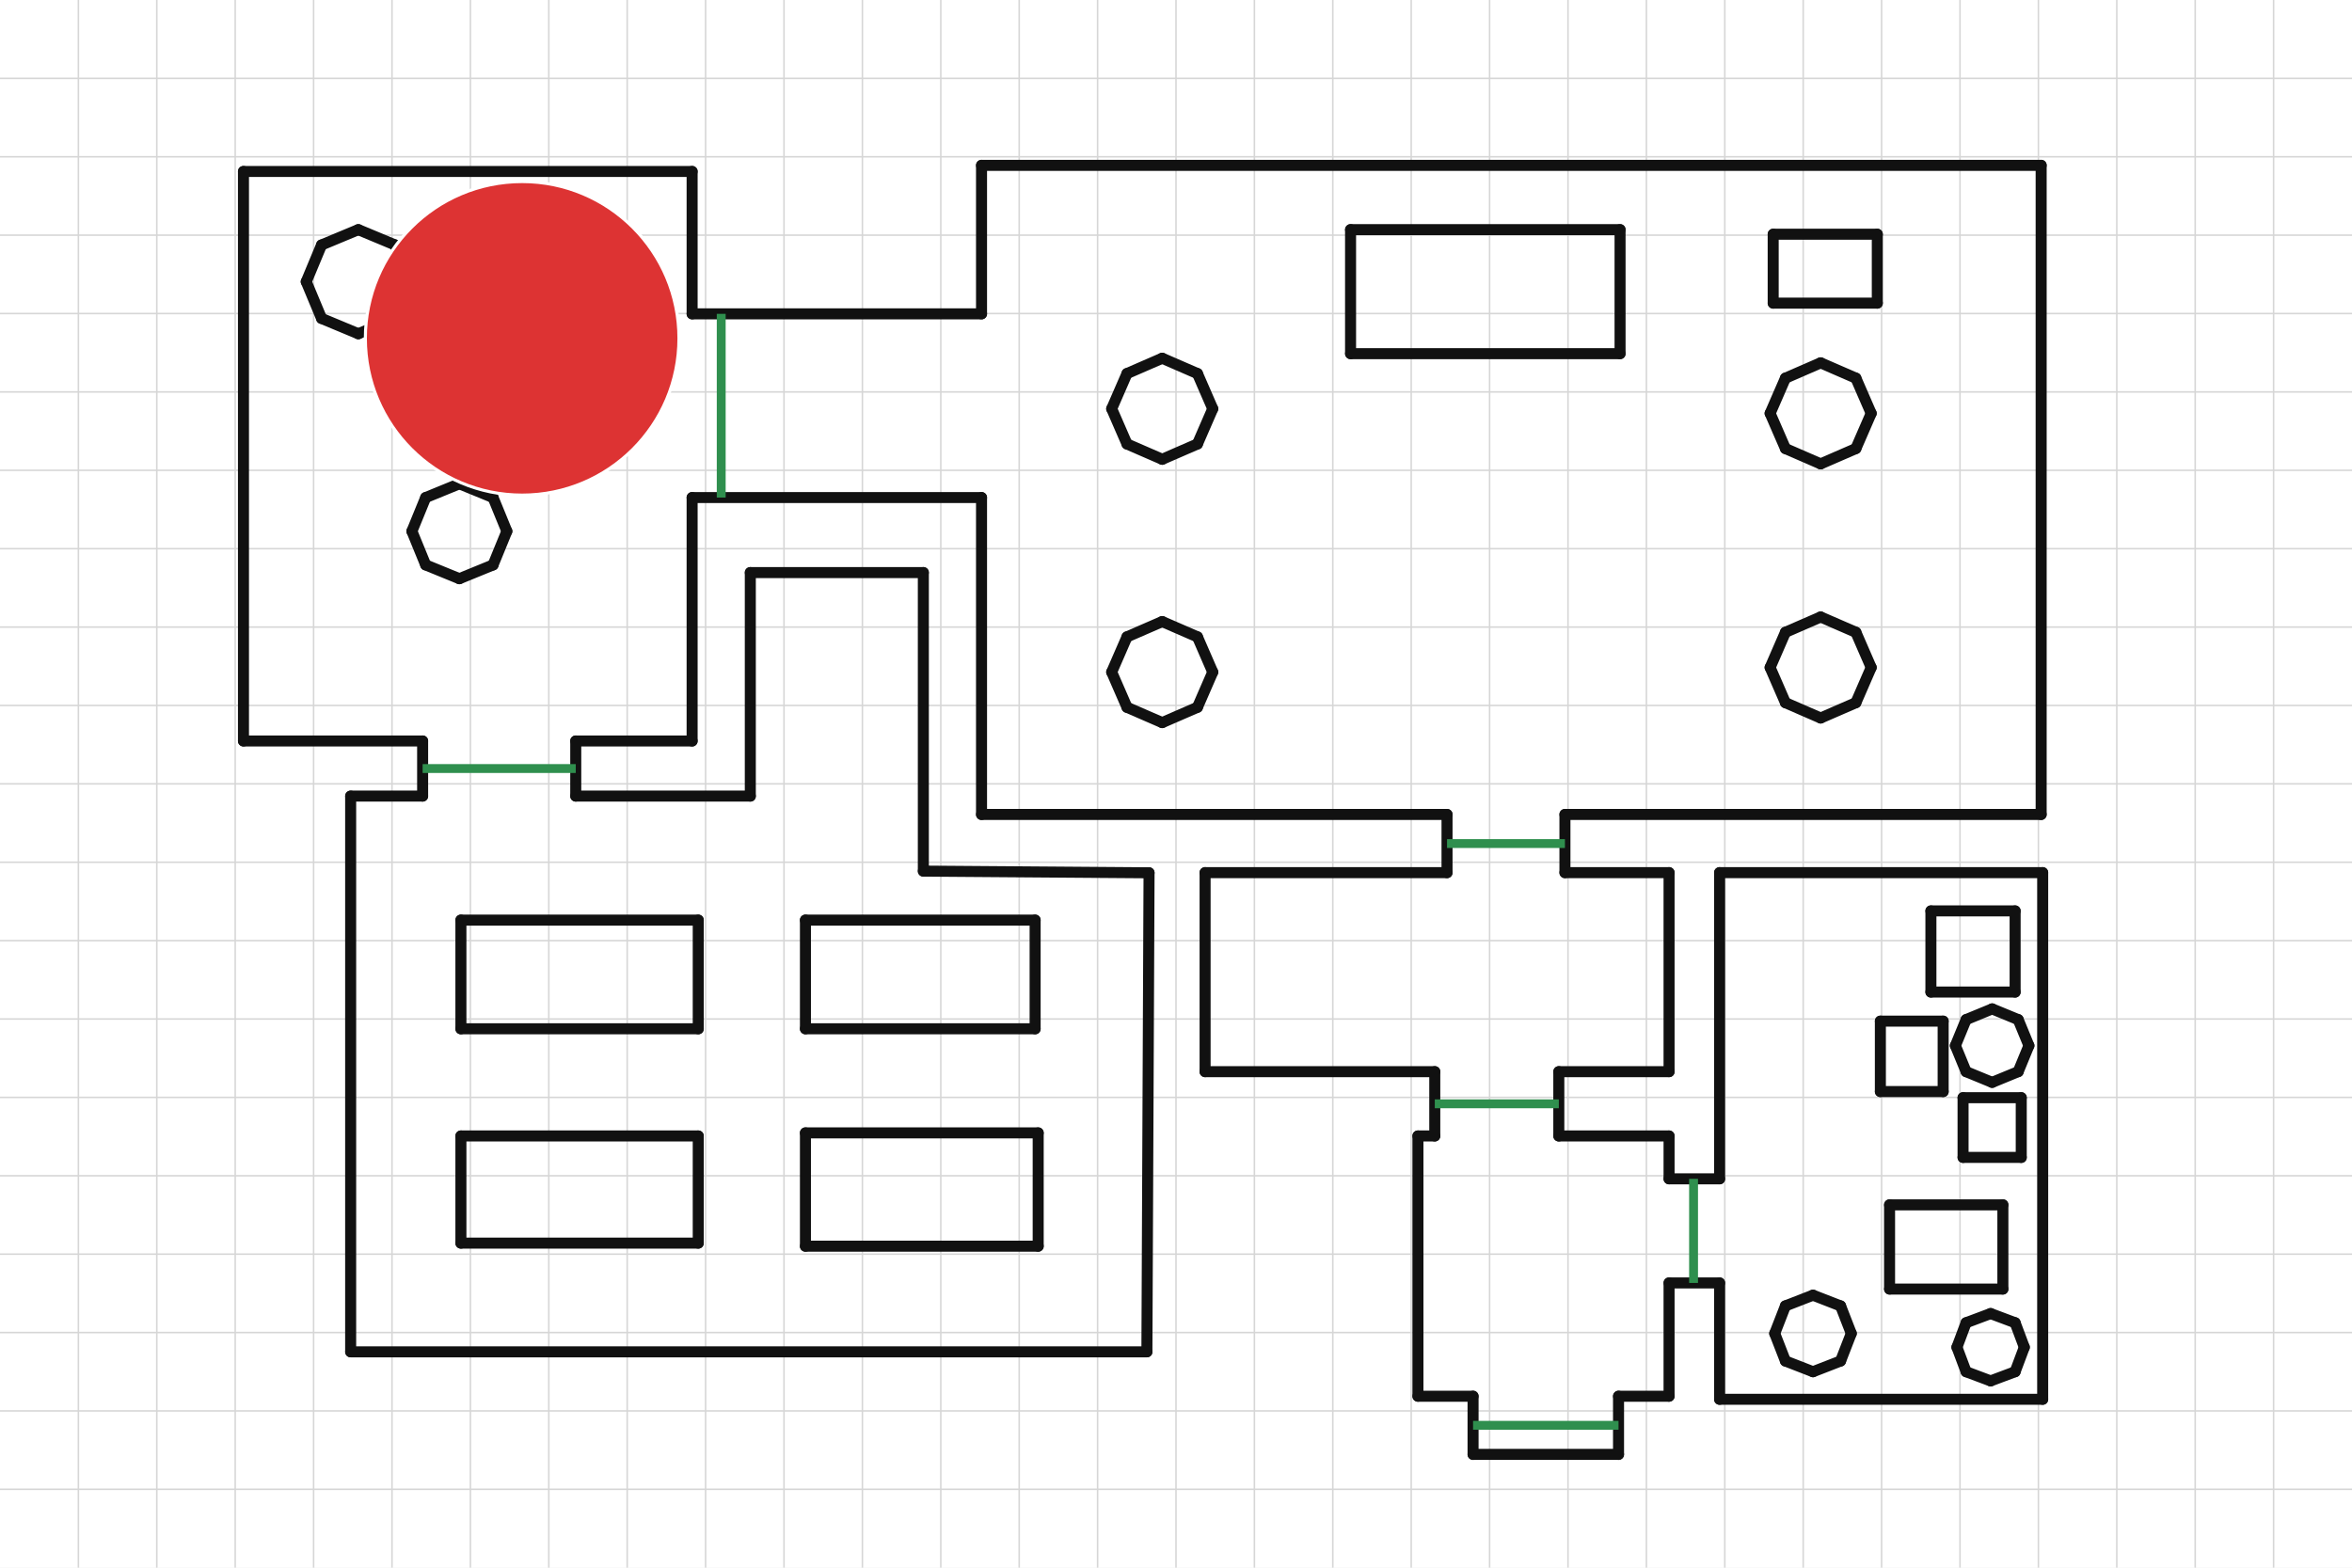
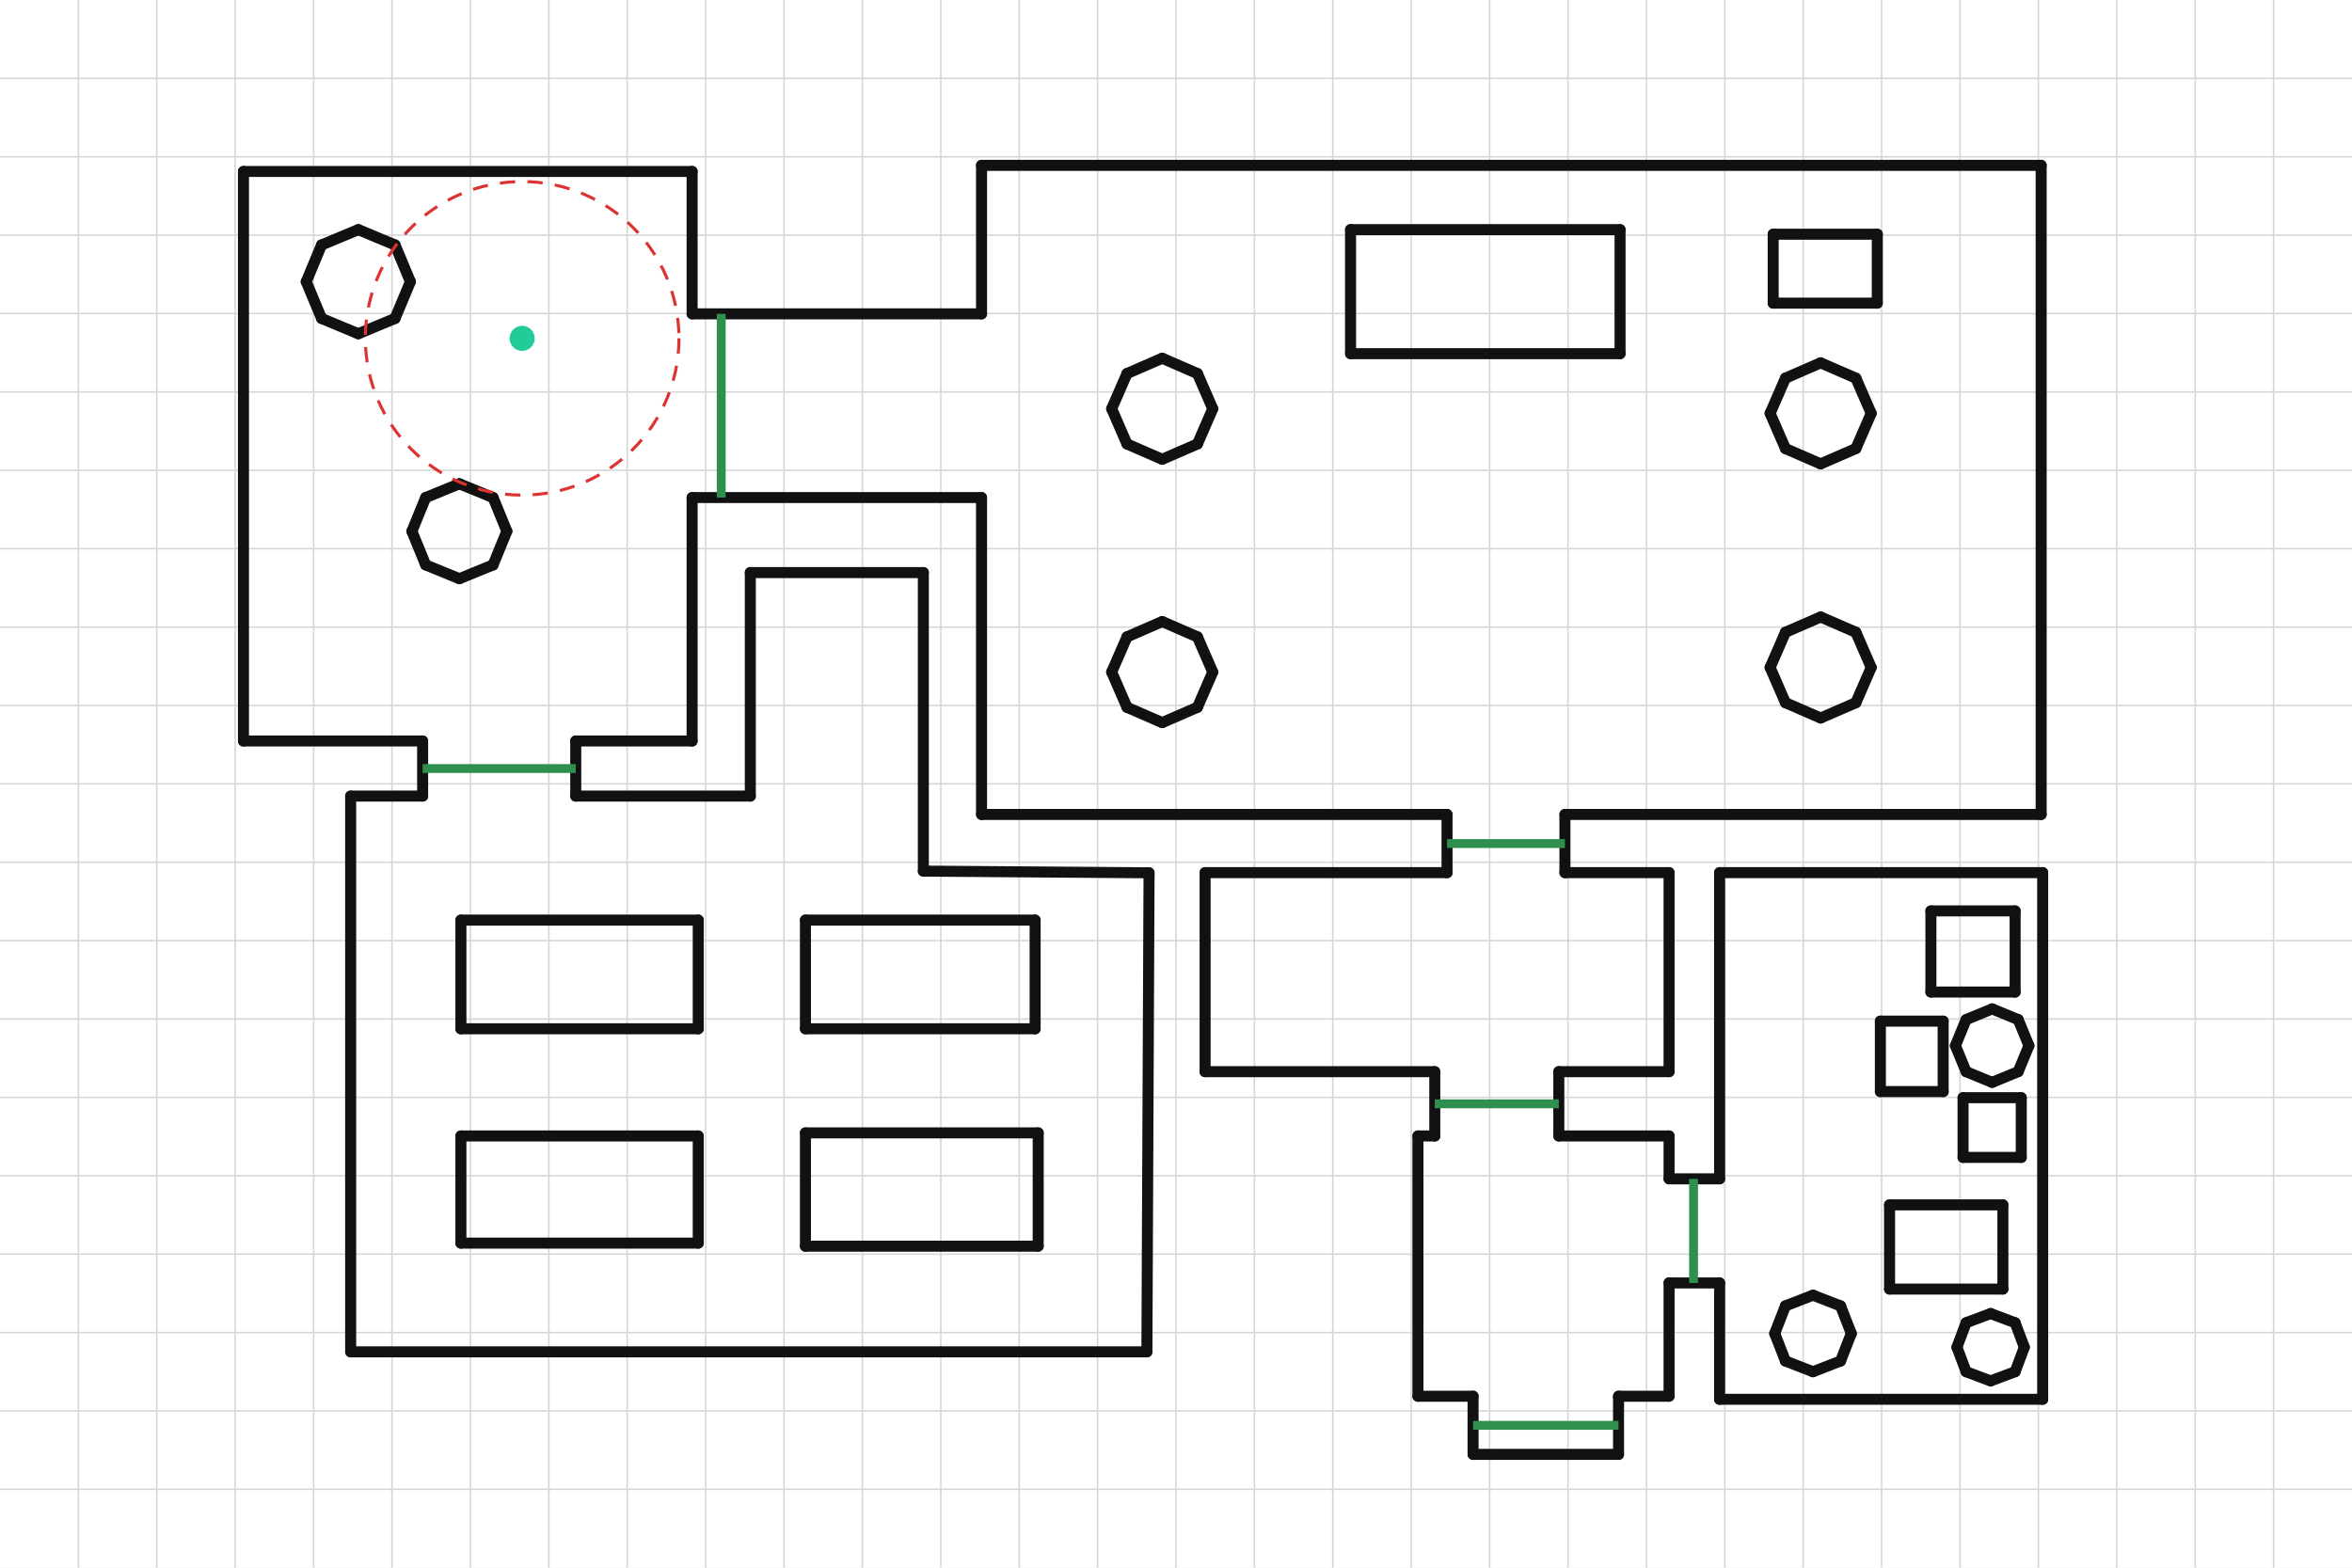
- <svg xmlns="http://www.w3.org/2000/svg" viewBox="0 0 1536 1024" width="1536" height="1024" data-set="f8f08823-170b-4147-88e9-489867f32c87" data-version="129" data-squares="30" data-feet-per-square="5">
+ <svg xmlns="http://www.w3.org/2000/svg" viewBox="0 0 1536 1024" width="1536" height="1024" data-set="f8f08823-170b-4147-88e9-489867f32c87" data-version="130" data-squares="30" data-feet-per-square="5">
  <rect width="1536" height="1024" fill="#ffffff" />
  <g id="grid" stroke="#d6d6d6" stroke-width="1" fill="none">
    <line x1="51.2" y1="0" x2="51.2" y2="1024" />
    <line x1="102.4" y1="0" x2="102.4" y2="1024" />
    <line x1="153.6" y1="0" x2="153.6" y2="1024" />
    <line x1="204.8" y1="0" x2="204.8" y2="1024" />
    <line x1="256" y1="0" x2="256" y2="1024" />
    <line x1="307.2" y1="0" x2="307.2" y2="1024" />
    <line x1="358.4" y1="0" x2="358.4" y2="1024" />
    <line x1="409.6" y1="0" x2="409.6" y2="1024" />
    <line x1="460.8" y1="0" x2="460.8" y2="1024" />
    <line x1="512" y1="0" x2="512" y2="1024" />
    <line x1="563.2" y1="0" x2="563.2" y2="1024" />
    <line x1="614.4" y1="0" x2="614.4" y2="1024" />
    <line x1="665.6" y1="0" x2="665.6" y2="1024" />
    <line x1="716.8" y1="0" x2="716.8" y2="1024" />
    <line x1="768" y1="0" x2="768" y2="1024" />
    <line x1="819.2" y1="0" x2="819.2" y2="1024" />
    <line x1="870.4" y1="0" x2="870.4" y2="1024" />
    <line x1="921.6" y1="0" x2="921.6" y2="1024" />
    <line x1="972.8" y1="0" x2="972.8" y2="1024" />
    <line x1="1024" y1="0" x2="1024" y2="1024" />
    <line x1="1075.2" y1="0" x2="1075.2" y2="1024" />
    <line x1="1126.4" y1="0" x2="1126.4" y2="1024" />
    <line x1="1177.6" y1="0" x2="1177.6" y2="1024" />
    <line x1="1228.8" y1="0" x2="1228.8" y2="1024" />
    <line x1="1280" y1="0" x2="1280" y2="1024" />
    <line x1="1331.2" y1="0" x2="1331.2" y2="1024" />
    <line x1="1382.4" y1="0" x2="1382.4" y2="1024" />
    <line x1="1433.6" y1="0" x2="1433.6" y2="1024" />
    <line x1="1484.8" y1="0" x2="1484.8" y2="1024" />
    <line x1="0" y1="51.2" x2="1536" y2="51.2" />
    <line x1="0" y1="102.4" x2="1536" y2="102.4" />
    <line x1="0" y1="153.6" x2="1536" y2="153.6" />
    <line x1="0" y1="204.8" x2="1536" y2="204.8" />
    <line x1="0" y1="256" x2="1536" y2="256" />
    <line x1="0" y1="307.2" x2="1536" y2="307.2" />
    <line x1="0" y1="358.4" x2="1536" y2="358.4" />
    <line x1="0" y1="409.6" x2="1536" y2="409.6" />
    <line x1="0" y1="460.8" x2="1536" y2="460.8" />
    <line x1="0" y1="512" x2="1536" y2="512" />
    <line x1="0" y1="563.2" x2="1536" y2="563.2" />
    <line x1="0" y1="614.4" x2="1536" y2="614.4" />
    <line x1="0" y1="665.6" x2="1536" y2="665.6" />
    <line x1="0" y1="716.8" x2="1536" y2="716.8" />
    <line x1="0" y1="768" x2="1536" y2="768" />
    <line x1="0" y1="819.2" x2="1536" y2="819.2" />
    <line x1="0" y1="870.4" x2="1536" y2="870.4" />
    <line x1="0" y1="921.6" x2="1536" y2="921.6" />
    <line x1="0" y1="972.8" x2="1536" y2="972.8" />
  </g>
  <g id="difficult" fill="#f3e3b8" stroke="none" />
  <g id="fences" stroke="#8a5a2b" stroke-width="4.3" stroke-dasharray="10.2,7.7" stroke-linecap="butt" />
  <g id="walls" stroke="#111111" stroke-width="7.2" stroke-linecap="round">
    <line x1="159" y1="112" x2="452" y2="112" />
    <line x1="452" y1="112" x2="452" y2="205" />
    <line x1="452" y1="325" x2="452" y2="484" />
    <line x1="452" y1="484" x2="376" y2="484" />
    <line x1="276" y1="484" x2="159" y2="484" />
    <line x1="159" y1="484" x2="159" y2="112" />
    <line x1="452" y1="205" x2="641" y2="205" />
    <line x1="452" y1="325" x2="641" y2="325" />
    <line x1="276" y1="484" x2="276" y2="520" />
    <line x1="376" y1="484" x2="376" y2="520" />
    <line x1="268" y1="184" x2="258" y2="208" />
    <line x1="258" y1="208" x2="234" y2="218" />
    <line x1="234" y1="218" x2="210" y2="208" />
    <line x1="210" y1="208" x2="200" y2="184" />
    <line x1="200" y1="184" x2="210" y2="160" />
    <line x1="210" y1="160" x2="234" y2="150" />
    <line x1="234" y1="150" x2="258" y2="160" />
    <line x1="258" y1="160" x2="268" y2="184" />
    <line x1="331" y1="347" x2="322" y2="369" />
    <line x1="322" y1="369" x2="300" y2="378" />
    <line x1="300" y1="378" x2="278" y2="369" />
    <line x1="278" y1="369" x2="269" y2="347" />
    <line x1="269" y1="347" x2="278" y2="325" />
    <line x1="278" y1="325" x2="300" y2="316" />
    <line x1="300" y1="316" x2="322" y2="325" />
    <line x1="322" y1="325" x2="331" y2="347" />
    <line x1="641" y1="108" x2="1333" y2="108" />
    <line x1="1333" y1="108" x2="1333" y2="532" />
    <line x1="641" y1="108" x2="641" y2="205" />
    <line x1="641" y1="325" x2="641" y2="532" />
    <line x1="641" y1="532" x2="945" y2="532" />
    <line x1="1022" y1="532" x2="1333" y2="532" />
    <line x1="882" y1="150" x2="1058" y2="150" />
    <line x1="1058" y1="150" x2="1058" y2="231" />
    <line x1="1058" y1="231" x2="882" y2="231" />
    <line x1="882" y1="231" x2="882" y2="150" />
    <line x1="1158" y1="153" x2="1226" y2="153" />
    <line x1="1226" y1="153" x2="1226" y2="198" />
    <line x1="1226" y1="198" x2="1158" y2="198" />
    <line x1="1158" y1="198" x2="1158" y2="153" />
    <line x1="792" y1="267" x2="782" y2="290" />
    <line x1="782" y1="290" x2="759" y2="300" />
    <line x1="759" y1="300" x2="736" y2="290" />
    <line x1="736" y1="290" x2="726" y2="267" />
    <line x1="726" y1="267" x2="736" y2="244" />
    <line x1="736" y1="244" x2="759" y2="234" />
    <line x1="759" y1="234" x2="782" y2="244" />
    <line x1="782" y1="244" x2="792" y2="267" />
    <line x1="1222" y1="270" x2="1212" y2="293" />
    <line x1="1212" y1="293" x2="1189" y2="303" />
    <line x1="1189" y1="303" x2="1166" y2="293" />
    <line x1="1166" y1="293" x2="1156" y2="270" />
    <line x1="1156" y1="270" x2="1166" y2="247" />
    <line x1="1166" y1="247" x2="1189" y2="237" />
    <line x1="1189" y1="237" x2="1212" y2="247" />
    <line x1="1212" y1="247" x2="1222" y2="270" />
    <line x1="792" y1="439" x2="782" y2="462" />
    <line x1="782" y1="462" x2="759" y2="472" />
    <line x1="759" y1="472" x2="736" y2="462" />
    <line x1="736" y1="462" x2="726" y2="439" />
    <line x1="726" y1="439" x2="736" y2="416" />
    <line x1="736" y1="416" x2="759" y2="406" />
    <line x1="759" y1="406" x2="782" y2="416" />
    <line x1="782" y1="416" x2="792" y2="439" />
    <line x1="1222" y1="436" x2="1212" y2="459" />
    <line x1="1212" y1="459" x2="1189" y2="469" />
    <line x1="1189" y1="469" x2="1166" y2="459" />
    <line x1="1166" y1="459" x2="1156" y2="436" />
    <line x1="1156" y1="436" x2="1166" y2="413" />
    <line x1="1166" y1="413" x2="1189" y2="403" />
    <line x1="1189" y1="403" x2="1212" y2="413" />
    <line x1="1212" y1="413" x2="1222" y2="436" />
    <line x1="945" y1="532" x2="945" y2="570" />
    <line x1="1022" y1="532" x2="1022" y2="570" />
    <line x1="787" y1="570" x2="945" y2="570" />
    <line x1="1022" y1="570" x2="1090" y2="570" />
    <line x1="787" y1="570" x2="787" y2="700" />
    <line x1="1090" y1="570" x2="1090" y2="700" />
    <line x1="787" y1="700" x2="937" y2="700" />
    <line x1="1018" y1="700" x2="1090" y2="700" />
    <line x1="937" y1="700" x2="937" y2="742" />
    <line x1="1018" y1="700" x2="1018" y2="742" />
    <line x1="926" y1="742" x2="937" y2="742" />
    <line x1="1018" y1="742" x2="1090" y2="742" />
    <line x1="926" y1="742" x2="926" y2="912" />
    <line x1="926" y1="912" x2="962" y2="912" />
    <line x1="1057" y1="912" x2="1090" y2="912" />
    <line x1="962" y1="912" x2="962" y2="950" />
    <line x1="1057" y1="912" x2="1057" y2="950" />
    <line x1="962" y1="950" x2="1057" y2="950" />
    <line x1="1090" y1="742" x2="1090" y2="770" />
    <line x1="1090" y1="838" x2="1090" y2="912" />
    <line x1="1090" y1="770" x2="1123" y2="770" />
    <line x1="1090" y1="838" x2="1123" y2="838" />
    <line x1="229" y1="520" x2="276" y2="520" />
    <line x1="376" y1="520" x2="490" y2="520" />
    <line x1="229" y1="520" x2="229" y2="883" />
    <line x1="229" y1="883" x2="749" y2="883" />
    <line x1="301" y1="601" x2="456" y2="601" />
    <line x1="456" y1="601" x2="456" y2="672" />
    <line x1="456" y1="672" x2="301" y2="672" />
    <line x1="301" y1="672" x2="301" y2="601" />
    <line x1="526" y1="601" x2="676" y2="601" />
    <line x1="676" y1="601" x2="676" y2="672" />
    <line x1="676" y1="672" x2="526" y2="672" />
    <line x1="526" y1="672" x2="526" y2="601" />
    <line x1="301" y1="742" x2="456" y2="742" />
    <line x1="456" y1="742" x2="456" y2="812" />
    <line x1="456" y1="812" x2="301" y2="812" />
    <line x1="301" y1="812" x2="301" y2="742" />
    <line x1="526" y1="740" x2="678" y2="740" />
    <line x1="678" y1="740" x2="678" y2="814" />
    <line x1="678" y1="814" x2="526" y2="814" />
    <line x1="526" y1="814" x2="526" y2="740" />
    <line x1="1123" y1="570" x2="1334" y2="570" />
    <line x1="1334" y1="570" x2="1334" y2="914" />
    <line x1="1123" y1="914" x2="1334" y2="914" />
    <line x1="1123" y1="570" x2="1123" y2="770" />
    <line x1="1123" y1="838" x2="1123" y2="914" />
    <line x1="1261" y1="595" x2="1316" y2="595" />
    <line x1="1316" y1="595" x2="1316" y2="648" />
    <line x1="1316" y1="648" x2="1261" y2="648" />
    <line x1="1261" y1="648" x2="1261" y2="595" />
    <line x1="1228" y1="667" x2="1269" y2="667" />
    <line x1="1269" y1="667" x2="1269" y2="713" />
    <line x1="1269" y1="713" x2="1228" y2="713" />
    <line x1="1228" y1="713" x2="1228" y2="667" />
    <line x1="1282" y1="717" x2="1320" y2="717" />
    <line x1="1320" y1="717" x2="1320" y2="756" />
    <line x1="1320" y1="756" x2="1282" y2="756" />
    <line x1="1282" y1="756" x2="1282" y2="717" />
    <line x1="1234" y1="787" x2="1308" y2="787" />
    <line x1="1308" y1="787" x2="1308" y2="842" />
    <line x1="1308" y1="842" x2="1234" y2="842" />
    <line x1="1234" y1="842" x2="1234" y2="787" />
    <line x1="1325" y1="683" x2="1318" y2="700" />
    <line x1="1318" y1="700" x2="1301" y2="707" />
    <line x1="1301" y1="707" x2="1284" y2="700" />
    <line x1="1284" y1="700" x2="1277" y2="683" />
    <line x1="1277" y1="683" x2="1284" y2="666" />
    <line x1="1284" y1="666" x2="1301" y2="659" />
    <line x1="1301" y1="659" x2="1318" y2="666" />
    <line x1="1318" y1="666" x2="1325" y2="683" />
    <line x1="1209" y1="871" x2="1202" y2="889" />
    <line x1="1202" y1="889" x2="1184" y2="896" />
    <line x1="1184" y1="896" x2="1166" y2="889" />
    <line x1="1166" y1="889" x2="1159" y2="871" />
    <line x1="1159" y1="871" x2="1166" y2="853" />
    <line x1="1166" y1="853" x2="1184" y2="846" />
    <line x1="1184" y1="846" x2="1202" y2="853" />
    <line x1="1202" y1="853" x2="1209" y2="871" />
    <line x1="1322" y1="880" x2="1316" y2="896" />
    <line x1="1316" y1="896" x2="1300" y2="902" />
    <line x1="1300" y1="902" x2="1284" y2="896" />
    <line x1="1284" y1="896" x2="1278" y2="880" />
    <line x1="1278" y1="880" x2="1284" y2="864" />
    <line x1="1284" y1="864" x2="1300" y2="858" />
    <line x1="1300" y1="858" x2="1316" y2="864" />
    <line x1="1316" y1="864" x2="1322" y2="880" />
    <line x1="490" y1="520" x2="490" y2="374" />
    <line x1="490" y1="374" x2="603" y2="374" />
    <line x1="603" y1="374" x2="603" y2="569" />
    <line x1="603" y1="569" x2="750.4" y2="570.1" />
    <line x1="750.4" y1="570.1" x2="749" y2="883" />
  </g>
  <g id="doors" stroke="#2f8f4e" stroke-width="5.8" stroke-linecap="butt">
    <line x1="471" y1="205" x2="471" y2="325" data-open="0" />
    <line x1="276" y1="502" x2="376" y2="502" data-open="1" />
    <line x1="945" y1="551" x2="1022" y2="551" data-open="1" />
    <line x1="937" y1="721" x2="1018" y2="721" data-open="1" />
    <line x1="962" y1="931" x2="1057" y2="931" data-open="1" />
    <line x1="1106" y1="770" x2="1106" y2="838" data-open="0" />
  </g>
  <g id="pins" fill="#d33" stroke="#ffffff" stroke-width="2">
    <g data-name="start">
-       <circle cx="341" cy="221" r="9.2" class="start" />
-       <circle cx="341" cy="221" r="102.4" class="area" />
+       <circle cx="341" cy="221" r="9.2" class="start" fill="#2c9" />
+       <circle cx="341" cy="221" r="102.4" class="area" fill="none" stroke="#d33" stroke-width="2" stroke-dasharray="10,8" />
    </g>
  </g>
</svg>
